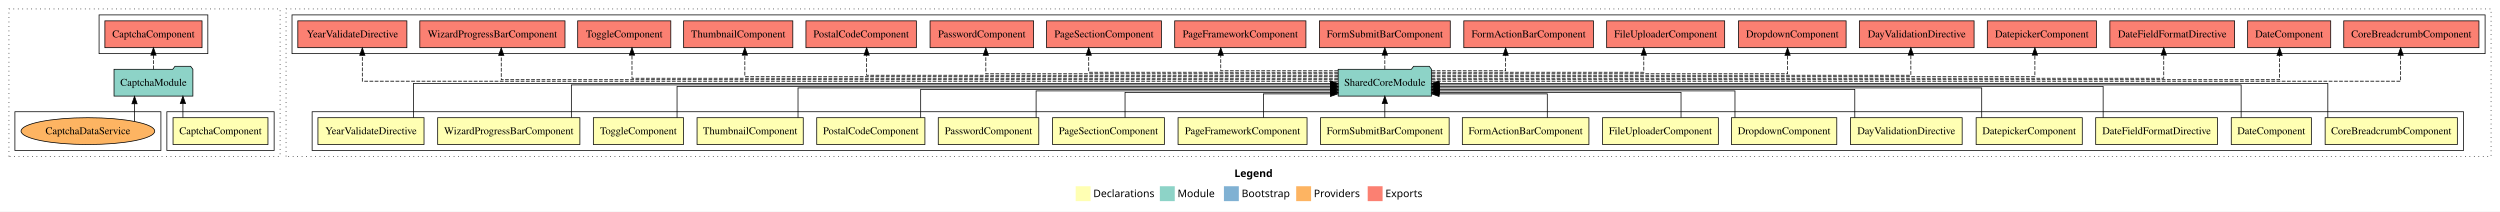
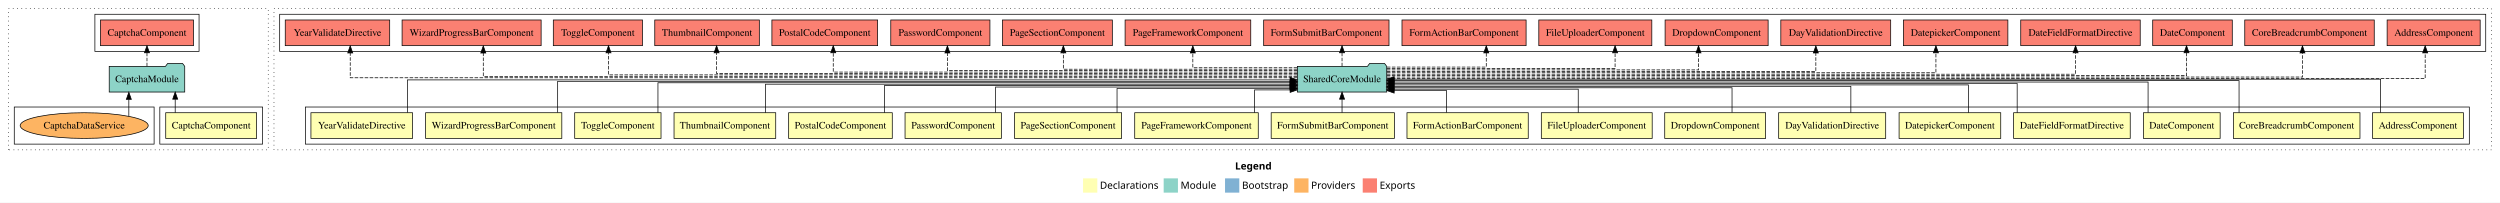
- <svg xmlns="http://www.w3.org/2000/svg" width="3356pt" height="284pt" viewBox="0.00 0.00 3356.00 284.00">
+ <svg xmlns="http://www.w3.org/2000/svg" width="3504pt" height="284pt" viewBox="0.00 0.00 3504.00 284.00">
  <g id="graph0" class="graph" transform="scale(1 1) rotate(0) translate(4 280)">
-     <polygon fill="#ffffff" stroke="transparent" points="-4,4 -4,-280 3352,-280 3352,4 -4,4" />
-     <text text-anchor="start" x="1653.009" y="-42.4" font-family="sans-serif" font-weight="bold" font-size="14.00" fill="#000000">Legend</text>
-     <polygon fill="#ffffb3" stroke="transparent" points="1440,-10 1440,-30 1460,-30 1460,-10 1440,-10" />
-     <text text-anchor="start" x="1463.629" y="-15.4" font-family="sans-serif" font-size="14.00" fill="#000000">  Declarations</text>
-     <polygon fill="#8dd3c7" stroke="transparent" points="1553,-10 1553,-30 1573,-30 1573,-10 1553,-10" />
-     <text text-anchor="start" x="1576.725" y="-15.4" font-family="sans-serif" font-size="14.00" fill="#000000">  Module</text>
-     <polygon fill="#80b1d3" stroke="transparent" points="1639,-10 1639,-30 1659,-30 1659,-10 1639,-10" />
-     <text text-anchor="start" x="1662.781" y="-15.4" font-family="sans-serif" font-size="14.00" fill="#000000">  Bootstrap</text>
-     <polygon fill="#fdb462" stroke="transparent" points="1736,-10 1736,-30 1756,-30 1756,-10 1736,-10" />
-     <text text-anchor="start" x="1759.673" y="-15.4" font-family="sans-serif" font-size="14.00" fill="#000000">  Providers</text>
-     <polygon fill="#fb8072" stroke="transparent" points="1832,-10 1832,-30 1852,-30 1852,-10 1832,-10" />
-     <text text-anchor="start" x="1855.726" y="-15.4" font-family="sans-serif" font-size="14.00" fill="#000000">  Exports</text>
+     <polygon fill="#ffffff" stroke="transparent" points="-4,4 -4,-280 3500,-280 3500,4 -4,4" />
+     <text text-anchor="start" x="1727.009" y="-42.4" font-family="sans-serif" font-weight="bold" font-size="14.00" fill="#000000">Legend</text>
+     <polygon fill="#ffffb3" stroke="transparent" points="1514,-10 1514,-30 1534,-30 1534,-10 1514,-10" />
+     <text text-anchor="start" x="1537.629" y="-15.4" font-family="sans-serif" font-size="14.00" fill="#000000">  Declarations</text>
+     <polygon fill="#8dd3c7" stroke="transparent" points="1627,-10 1627,-30 1647,-30 1647,-10 1627,-10" />
+     <text text-anchor="start" x="1650.725" y="-15.4" font-family="sans-serif" font-size="14.00" fill="#000000">  Module</text>
+     <polygon fill="#80b1d3" stroke="transparent" points="1713,-10 1713,-30 1733,-30 1733,-10 1713,-10" />
+     <text text-anchor="start" x="1736.781" y="-15.4" font-family="sans-serif" font-size="14.00" fill="#000000">  Bootstrap</text>
+     <polygon fill="#fdb462" stroke="transparent" points="1810,-10 1810,-30 1830,-30 1830,-10 1810,-10" />
+     <text text-anchor="start" x="1833.673" y="-15.4" font-family="sans-serif" font-size="14.00" fill="#000000">  Providers</text>
+     <polygon fill="#fb8072" stroke="transparent" points="1906,-10 1906,-30 1926,-30 1926,-10 1906,-10" />
+     <text text-anchor="start" x="1929.726" y="-15.4" font-family="sans-serif" font-size="14.00" fill="#000000">  Exports</text>
    <g id="clust1" class="cluster">
      <polygon fill="none" stroke="#000000" stroke-dasharray="1,5" points="8,-70 8,-268 372,-268 372,-70 8,-70" />
    </g>
    <g id="clust2" class="cluster">
      <polygon fill="none" stroke="#000000" points="220,-78 220,-130 364,-130 364,-78 220,-78" />
    </g>
    <g id="clust5" class="cluster">
      <polygon fill="none" stroke="#000000" points="129,-208 129,-260 275,-260 275,-208 129,-208" />
    </g>
    <g id="clust7" class="cluster">
      <polygon fill="none" stroke="#000000" points="16,-78 16,-130 212,-130 212,-78 16,-78" />
    </g>
    <g id="clust8" class="cluster">
-       <polygon fill="none" stroke="#000000" stroke-dasharray="1,5" points="380,-70 380,-268 3340,-268 3340,-70 380,-70" />
+       <polygon fill="none" stroke="#000000" stroke-dasharray="1,5" points="380,-70 380,-268 3488,-268 3488,-70 380,-70" />
    </g>
    <g id="clust9" class="cluster">
-       <polygon fill="none" stroke="#000000" points="415,-78 415,-130 3303,-130 3303,-78 415,-78" />
-     </g>
-     <g id="clust28" class="cluster">
-       <polygon fill="none" stroke="#000000" points="388,-208 388,-260 3332,-260 3332,-208 388,-208" />
+       <polygon fill="none" stroke="#000000" points="424,-78 424,-130 3457,-130 3457,-78 424,-78" />
+     </g>
+     <g id="clust29" class="cluster">
+       <polygon fill="none" stroke="#000000" points="388,-208 388,-260 3480,-260 3480,-208 388,-208" />
    </g>
    <g id="node1" class="node">
      <polygon fill="#ffffb3" stroke="#000000" points="355.704,-122 228.296,-122 228.296,-86 355.704,-86 355.704,-122" />
      <text text-anchor="middle" x="292" y="-99.8" font-family="Times,serif" font-size="14.00" fill="#000000">CaptchaComponent</text>
    </g>
    <g id="node2" class="node">
      <polygon fill="#8dd3c7" stroke="#000000" points="254.922,-187 251.922,-191 230.922,-191 227.922,-187 149.078,-187 149.078,-151 254.922,-151 254.922,-187" />
      <text text-anchor="middle" x="202" y="-164.8" font-family="Times,serif" font-size="14.00" fill="#000000">CaptchaModule</text>
    </g>
    <g id="edge1" class="edge">
      <path fill="none" stroke="#000000" d="M241.554,-122.106C241.554,-122.106 241.554,-140.991 241.554,-140.991" />
      <polygon fill="#000000" stroke="#000000" points="238.054,-140.991 241.554,-150.991 245.054,-140.991 238.054,-140.991" />
    </g>
    <g id="node3" class="node">
      <polygon fill="#fb8072" stroke="#000000" points="267.204,-252 136.796,-252 136.796,-216 267.204,-216 267.204,-252" />
      <text text-anchor="middle" x="202" y="-229.8" font-family="Times,serif" font-size="14.00" fill="#000000">CaptchaComponent </text>
    </g>
    <g id="edge2" class="edge">
      <path fill="none" stroke="#000000" stroke-dasharray="5,2" d="M202,-187.106C202,-187.106 202,-205.991 202,-205.991" />
      <polygon fill="#000000" stroke="#000000" points="198.5,-205.991 202,-215.991 205.5,-205.991 198.5,-205.991" />
    </g>
    <g id="node4" class="node">
      <ellipse fill="#fdb462" stroke="#000000" cx="114" cy="-104" rx="89.723" ry="18" />
      <text text-anchor="middle" x="114" y="-99.8" font-family="Times,serif" font-size="14.00" fill="#000000">CaptchaDataService</text>
    </g>
    <g id="edge3" class="edge">
      <path fill="none" stroke="#000000" d="M176.576,-117.154C176.576,-117.154 176.576,-140.694 176.576,-140.694" />
      <polygon fill="#000000" stroke="#000000" points="173.076,-140.694 176.576,-150.694 180.076,-140.694 173.076,-140.694" />
    </g>
    <g id="node5" class="node">
-       <polygon fill="#ffffb3" stroke="#000000" points="3294.737,-122 3117.263,-122 3117.263,-86 3294.737,-86 3294.737,-122" />
-       <text text-anchor="middle" x="3206" y="-99.8" font-family="Times,serif" font-size="14.00" fill="#000000">CoreBreadcrumbComponent</text>
+       <polygon fill="#ffffb3" stroke="#000000" points="3448.704,-122 3321.296,-122 3321.296,-86 3448.704,-86 3448.704,-122" />
+       <text text-anchor="middle" x="3385" y="-99.8" font-family="Times,serif" font-size="14.00" fill="#000000">AddressComponent</text>
+     </g>
+     <g id="node23" class="node">
+       <polygon fill="#8dd3c7" stroke="#000000" points="1939.634,-187 1936.634,-191 1915.634,-191 1912.634,-187 1814.366,-187 1814.366,-151 1939.634,-151 1939.634,-187" />
+       <text text-anchor="middle" x="1877" y="-164.8" font-family="Times,serif" font-size="14.00" fill="#000000">SharedCoreModule</text>
+     </g>
+     <g id="edge4" class="edge">
+       <path fill="none" stroke="#000000" d="M3332.633,-122.106C3332.633,-141.339 3332.633,-169 3332.633,-169 3332.633,-169 1950.014,-169 1950.014,-169" />
+       <polygon fill="#000000" stroke="#000000" points="1950.014,-165.5 1940.014,-169 1950.014,-172.5 1950.014,-165.5" />
+     </g>
+     <g id="node6" class="node">
+       <polygon fill="#ffffb3" stroke="#000000" points="3303.737,-122 3126.263,-122 3126.263,-86 3303.737,-86 3303.737,-122" />
+       <text text-anchor="middle" x="3215" y="-99.8" font-family="Times,serif" font-size="14.00" fill="#000000">CoreBreadcrumbComponent</text>
+     </g>
+     <g id="edge5" class="edge">
+       <path fill="none" stroke="#000000" d="M3134.257,-122.222C3134.257,-140.828 3134.257,-167 3134.257,-167 3134.257,-167 1949.778,-167 1949.778,-167" />
+       <polygon fill="#000000" stroke="#000000" points="1949.778,-163.5 1939.778,-167 1949.778,-170.5 1949.778,-163.5" />
+     </g>
+     <g id="node7" class="node">
+       <polygon fill="#ffffb3" stroke="#000000" points="3107.759,-122 3000.241,-122 3000.241,-86 3107.759,-86 3107.759,-122" />
+       <text text-anchor="middle" x="3054" y="-99.8" font-family="Times,serif" font-size="14.00" fill="#000000">DateComponent</text>
+     </g>
+     <g id="edge6" class="edge">
+       <path fill="none" stroke="#000000" d="M3006.746,-122.302C3006.746,-140.27 3006.746,-165 3006.746,-165 3006.746,-165 1949.755,-165 1949.755,-165" />
+       <polygon fill="#000000" stroke="#000000" points="1949.755,-161.5 1939.755,-165 1949.754,-168.5 1949.755,-161.5" />
+     </g>
+     <g id="node8" class="node">
+       <polygon fill="#ffffb3" stroke="#000000" points="2981.727,-122 2818.273,-122 2818.273,-86 2981.727,-86 2981.727,-122" />
+       <text text-anchor="middle" x="2900" y="-99.8" font-family="Times,serif" font-size="14.00" fill="#000000">DateFieldFormatDirective</text>
+     </g>
+     <g id="edge7" class="edge">
+       <path fill="none" stroke="#000000" d="M2823.262,-122.022C2823.262,-139.373 2823.262,-163 2823.262,-163 2823.262,-163 1949.82,-163 1949.82,-163" />
+       <polygon fill="#000000" stroke="#000000" points="1949.82,-159.5 1939.82,-163 1949.82,-166.5 1949.82,-159.5" />
+     </g>
+     <g id="node9" class="node">
+       <polygon fill="#ffffb3" stroke="#000000" points="2800.239,-122 2657.761,-122 2657.761,-86 2800.239,-86 2800.239,-122" />
+       <text text-anchor="middle" x="2729" y="-99.8" font-family="Times,serif" font-size="14.00" fill="#000000">DatepickerComponent</text>
+     </g>
+     <g id="edge8" class="edge">
+       <path fill="none" stroke="#000000" d="M2754.873,-122.035C2754.873,-138.734 2754.873,-161 2754.873,-161 2754.873,-161 1949.782,-161 1949.782,-161" />
+       <polygon fill="#000000" stroke="#000000" points="1949.782,-157.5 1939.782,-161 1949.782,-164.5 1949.782,-157.5" />
+     </g>
+     <g id="node10" class="node">
+       <polygon fill="#ffffb3" stroke="#000000" points="2639.003,-122 2488.997,-122 2488.997,-86 2639.003,-86 2639.003,-122" />
+       <text text-anchor="middle" x="2564" y="-99.8" font-family="Times,serif" font-size="14.00" fill="#000000">DayValidationDirective</text>
+     </g>
+     <g id="edge9" class="edge">
+       <path fill="none" stroke="#000000" d="M2590.167,-122.009C2590.167,-138.049 2590.167,-159 2590.167,-159 2590.167,-159 1949.664,-159 1949.664,-159" />
+       <polygon fill="#000000" stroke="#000000" points="1949.664,-155.5 1939.664,-159 1949.664,-162.5 1949.664,-155.5" />
+     </g>
+     <g id="node11" class="node">
+       <polygon fill="#ffffb3" stroke="#000000" points="2470.706,-122 2329.294,-122 2329.294,-86 2470.706,-86 2470.706,-122" />
+       <text text-anchor="middle" x="2400" y="-99.8" font-family="Times,serif" font-size="14.00" fill="#000000">DropdownComponent</text>
+     </g>
+     <g id="edge10" class="edge">
+       <path fill="none" stroke="#000000" d="M2423.618,-122.24C2423.618,-137.571 2423.618,-157 2423.618,-157 2423.618,-157 1949.704,-157 1949.704,-157" />
+       <polygon fill="#000000" stroke="#000000" points="1949.704,-153.5 1939.704,-157 1949.704,-160.5 1949.704,-153.5" />
+     </g>
+     <g id="node12" class="node">
+       <polygon fill="#ffffb3" stroke="#000000" points="2311.698,-122 2156.302,-122 2156.302,-86 2311.698,-86 2311.698,-122" />
+       <text text-anchor="middle" x="2234" y="-99.8" font-family="Times,serif" font-size="14.00" fill="#000000">FileUploaderComponent</text>
+     </g>
+     <g id="edge11" class="edge">
+       <path fill="none" stroke="#000000" d="M2208.05,-122.124C2208.05,-136.783 2208.05,-155 2208.05,-155 2208.05,-155 1949.657,-155 1949.657,-155" />
+       <polygon fill="#000000" stroke="#000000" points="1949.657,-151.5 1939.657,-155 1949.657,-158.5 1949.657,-151.5" />
+     </g>
+     <g id="node13" class="node">
+       <polygon fill="#ffffb3" stroke="#000000" points="2137.98,-122 1968.02,-122 1968.02,-86 2137.98,-86 2137.98,-122" />
+       <text text-anchor="middle" x="2053" y="-99.8" font-family="Times,serif" font-size="14.00" fill="#000000">FormActionBarComponent</text>
+     </g>
+     <g id="edge12" class="edge">
+       <path fill="none" stroke="#000000" d="M2023.587,-122.246C2023.587,-136.177 2023.587,-153 2023.587,-153 2023.587,-153 1950.017,-153 1950.017,-153" />
+       <polygon fill="#000000" stroke="#000000" points="1950.017,-149.5 1940.017,-153 1950.017,-156.5 1950.017,-149.5" />
+     </g>
+     <g id="node14" class="node">
+       <polygon fill="#ffffb3" stroke="#000000" points="1950.333,-122 1777.667,-122 1777.667,-86 1950.333,-86 1950.333,-122" />
+       <text text-anchor="middle" x="1864" y="-99.8" font-family="Times,serif" font-size="14.00" fill="#000000">FormSubmitBarComponent</text>
+     </g>
+     <g id="edge13" class="edge">
+       <path fill="none" stroke="#000000" d="M1877,-122.106C1877,-122.106 1877,-140.991 1877,-140.991" />
+       <polygon fill="#000000" stroke="#000000" points="1873.5,-140.991 1877,-150.991 1880.5,-140.991 1873.5,-140.991" />
+     </g>
+     <g id="node15" class="node">
+       <polygon fill="#ffffb3" stroke="#000000" points="1759.574,-122 1586.426,-122 1586.426,-86 1759.574,-86 1759.574,-122" />
+       <text text-anchor="middle" x="1673" y="-99.8" font-family="Times,serif" font-size="14.00" fill="#000000">PageFrameworkComponent</text>
+     </g>
+     <g id="edge14" class="edge">
+       <path fill="none" stroke="#000000" d="M1754.412,-122.051C1754.412,-136.373 1754.412,-154 1754.412,-154 1754.412,-154 1804.27,-154 1804.27,-154" />
+       <polygon fill="#000000" stroke="#000000" points="1804.27,-157.5 1814.27,-154 1804.27,-150.5 1804.27,-157.5" />
+     </g>
+     <g id="node16" class="node">
+       <polygon fill="#ffffb3" stroke="#000000" points="1568.038,-122 1417.962,-122 1417.962,-86 1568.038,-86 1568.038,-122" />
+       <text text-anchor="middle" x="1493" y="-99.8" font-family="Times,serif" font-size="14.00" fill="#000000">PageSectionComponent</text>
+     </g>
+     <g id="edge15" class="edge">
+       <path fill="none" stroke="#000000" d="M1561.644,-122.187C1561.644,-137.182 1561.644,-156 1561.644,-156 1561.644,-156 1804.319,-156 1804.319,-156" />
+       <polygon fill="#000000" stroke="#000000" points="1804.319,-159.5 1814.319,-156 1804.319,-152.5 1804.319,-159.5" />
+     </g>
+     <g id="node17" class="node">
+       <polygon fill="#ffffb3" stroke="#000000" points="1399.486,-122 1264.514,-122 1264.514,-86 1399.486,-86 1399.486,-122" />
+       <text text-anchor="middle" x="1332" y="-99.8" font-family="Times,serif" font-size="14.00" fill="#000000">PasswordComponent</text>
+     </g>
+     <g id="edge16" class="edge">
+       <path fill="none" stroke="#000000" d="M1391.368,-122.282C1391.368,-137.948 1391.368,-158 1391.368,-158 1391.368,-158 1804.01,-158 1804.01,-158" />
+       <polygon fill="#000000" stroke="#000000" points="1804.01,-161.5 1814.01,-158 1804.01,-154.5 1804.01,-161.5" />
+     </g>
+     <g id="node18" class="node">
+       <polygon fill="#ffffb3" stroke="#000000" points="1246.607,-122 1101.393,-122 1101.393,-86 1246.607,-86 1246.607,-122" />
+       <text text-anchor="middle" x="1174" y="-99.8" font-family="Times,serif" font-size="14.00" fill="#000000">PostalCodeComponent</text>
+     </g>
+     <g id="edge17" class="edge">
+       <path fill="none" stroke="#000000" d="M1235.53,-122.027C1235.53,-138.398 1235.53,-160 1235.53,-160 1235.53,-160 1804.325,-160 1804.325,-160" />
+       <polygon fill="#000000" stroke="#000000" points="1804.325,-163.5 1814.325,-160 1804.325,-156.5 1804.325,-163.5" />
+     </g>
+     <g id="node19" class="node">
+       <polygon fill="#ffffb3" stroke="#000000" points="1083.272,-122 940.728,-122 940.728,-86 1083.272,-86 1083.272,-122" />
+       <text text-anchor="middle" x="1012" y="-99.8" font-family="Times,serif" font-size="14.00" fill="#000000">ThumbnailComponent</text>
+     </g>
+     <g id="edge18" class="edge">
+       <path fill="none" stroke="#000000" d="M1068.916,-122.034C1068.916,-139.06 1068.916,-162 1068.916,-162 1068.916,-162 1804.263,-162 1804.263,-162" />
+       <polygon fill="#000000" stroke="#000000" points="1804.264,-165.5 1814.263,-162 1804.263,-158.5 1804.264,-165.5" />
+     </g>
+     <g id="node20" class="node">
+       <polygon fill="#ffffb3" stroke="#000000" points="922.49,-122 801.51,-122 801.51,-86 922.49,-86 922.49,-122" />
+       <text text-anchor="middle" x="862" y="-99.8" font-family="Times,serif" font-size="14.00" fill="#000000">ToggleComponent</text>
+     </g>
+     <g id="edge19" class="edge">
+       <path fill="none" stroke="#000000" d="M918.18,-122.002C918.18,-139.675 918.18,-164 918.18,-164 918.18,-164 1804.089,-164 1804.089,-164" />
+       <polygon fill="#000000" stroke="#000000" points="1804.089,-167.5 1814.089,-164 1804.089,-160.5 1804.089,-167.5" />
+     </g>
+     <g id="node21" class="node">
+       <polygon fill="#ffffb3" stroke="#000000" points="783.447,-122 592.553,-122 592.553,-86 783.447,-86 783.447,-122" />
+       <text text-anchor="middle" x="688" y="-99.8" font-family="Times,serif" font-size="14.00" fill="#000000">WizardProgressBarComponent</text>
+     </g>
+     <g id="edge20" class="edge">
+       <path fill="none" stroke="#000000" d="M777.614,-122.267C777.614,-140.555 777.614,-166 777.614,-166 777.614,-166 1804.343,-166 1804.343,-166" />
+       <polygon fill="#000000" stroke="#000000" points="1804.343,-169.5 1814.343,-166 1804.343,-162.5 1804.343,-169.5" />
    </g>
    <g id="node22" class="node">
-       <polygon fill="#8dd3c7" stroke="#000000" points="1917.634,-187 1914.634,-191 1893.634,-191 1890.634,-187 1792.366,-187 1792.366,-151 1917.634,-151 1917.634,-187" />
-       <text text-anchor="middle" x="1855" y="-164.8" font-family="Times,serif" font-size="14.00" fill="#000000">SharedCoreModule</text>
-     </g>
-     <g id="edge4" class="edge">
-       <path fill="none" stroke="#000000" d="M3120.881,-122.169C3120.881,-141.09 3120.881,-168 3120.881,-168 3120.881,-168 1927.775,-168 1927.775,-168" />
-       <polygon fill="#000000" stroke="#000000" points="1927.775,-164.5 1917.775,-168 1927.775,-171.5 1927.775,-164.5" />
-     </g>
-     <g id="node6" class="node">
-       <polygon fill="#ffffb3" stroke="#000000" points="3098.759,-122 2991.241,-122 2991.241,-86 3098.759,-86 3098.759,-122" />
-       <text text-anchor="middle" x="3045" y="-99.8" font-family="Times,serif" font-size="14.00" fill="#000000">DateComponent</text>
-     </g>
-     <g id="edge5" class="edge">
-       <path fill="none" stroke="#000000" d="M3004.492,-122.267C3004.492,-140.555 3004.492,-166 3004.492,-166 3004.492,-166 1928.028,-166 1928.028,-166" />
-       <polygon fill="#000000" stroke="#000000" points="1928.028,-162.5 1918.028,-166 1928.028,-169.5 1928.028,-162.5" />
-     </g>
-     <g id="node7" class="node">
-       <polygon fill="#ffffb3" stroke="#000000" points="2972.727,-122 2809.273,-122 2809.273,-86 2972.727,-86 2972.727,-122" />
-       <text text-anchor="middle" x="2891" y="-99.8" font-family="Times,serif" font-size="14.00" fill="#000000">DateFieldFormatDirective</text>
-     </g>
-     <g id="edge6" class="edge">
-       <path fill="none" stroke="#000000" d="M2819.253,-122.002C2819.253,-139.675 2819.253,-164 2819.253,-164 2819.253,-164 1927.895,-164 1927.895,-164" />
-       <polygon fill="#000000" stroke="#000000" points="1927.895,-160.5 1917.895,-164 1927.895,-167.5 1927.895,-160.5" />
-     </g>
-     <g id="node8" class="node">
-       <polygon fill="#ffffb3" stroke="#000000" points="2791.239,-122 2648.761,-122 2648.761,-86 2791.239,-86 2791.239,-122" />
-       <text text-anchor="middle" x="2720" y="-99.8" font-family="Times,serif" font-size="14.00" fill="#000000">DatepickerComponent</text>
-     </g>
-     <g id="edge7" class="edge">
-       <path fill="none" stroke="#000000" d="M2656.255,-122.034C2656.255,-139.06 2656.255,-162 2656.255,-162 2656.255,-162 1927.873,-162 1927.873,-162" />
-       <polygon fill="#000000" stroke="#000000" points="1927.873,-158.5 1917.873,-162 1927.873,-165.5 1927.873,-158.5" />
-     </g>
-     <g id="node9" class="node">
-       <polygon fill="#ffffb3" stroke="#000000" points="2630.003,-122 2479.997,-122 2479.997,-86 2630.003,-86 2630.003,-122" />
-       <text text-anchor="middle" x="2555" y="-99.8" font-family="Times,serif" font-size="14.00" fill="#000000">DayValidationDirective</text>
-     </g>
-     <g id="edge8" class="edge">
-       <path fill="none" stroke="#000000" d="M2485.874,-122.027C2485.874,-138.398 2485.874,-160 2485.874,-160 2485.874,-160 1927.797,-160 1927.797,-160" />
-       <polygon fill="#000000" stroke="#000000" points="1927.797,-156.5 1917.797,-160 1927.797,-163.5 1927.797,-156.5" />
-     </g>
-     <g id="node10" class="node">
-       <polygon fill="#ffffb3" stroke="#000000" points="2461.706,-122 2320.294,-122 2320.294,-86 2461.706,-86 2461.706,-122" />
-       <text text-anchor="middle" x="2391" y="-99.8" font-family="Times,serif" font-size="14.00" fill="#000000">DropdownComponent</text>
-     </g>
-     <g id="edge9" class="edge">
-       <path fill="none" stroke="#000000" d="M2325.022,-122.282C2325.022,-137.948 2325.022,-158 2325.022,-158 2325.022,-158 1927.901,-158 1927.901,-158" />
-       <polygon fill="#000000" stroke="#000000" points="1927.902,-154.5 1917.901,-158 1927.901,-161.5 1927.902,-154.5" />
-     </g>
-     <g id="node11" class="node">
-       <polygon fill="#ffffb3" stroke="#000000" points="2302.698,-122 2147.302,-122 2147.302,-86 2302.698,-86 2302.698,-122" />
-       <text text-anchor="middle" x="2225" y="-99.8" font-family="Times,serif" font-size="14.00" fill="#000000">FileUploaderComponent</text>
-     </g>
-     <g id="edge10" class="edge">
-       <path fill="none" stroke="#000000" d="M2252.616,-122.187C2252.616,-137.182 2252.616,-156 2252.616,-156 2252.616,-156 1928.004,-156 1928.004,-156" />
-       <polygon fill="#000000" stroke="#000000" points="1928.004,-152.5 1918.004,-156 1928.003,-159.5 1928.004,-152.5" />
-     </g>
-     <g id="node12" class="node">
-       <polygon fill="#ffffb3" stroke="#000000" points="2128.98,-122 1959.02,-122 1959.02,-86 2128.98,-86 2128.98,-122" />
-       <text text-anchor="middle" x="2044" y="-99.8" font-family="Times,serif" font-size="14.00" fill="#000000">FormActionBarComponent</text>
-     </g>
-     <g id="edge11" class="edge">
-       <path fill="none" stroke="#000000" d="M2073.08,-122.051C2073.08,-136.373 2073.08,-154 2073.08,-154 2073.08,-154 1927.785,-154 1927.785,-154" />
-       <polygon fill="#000000" stroke="#000000" points="1927.785,-150.5 1917.785,-154 1927.785,-157.5 1927.785,-150.5" />
-     </g>
-     <g id="node13" class="node">
-       <polygon fill="#ffffb3" stroke="#000000" points="1941.333,-122 1768.667,-122 1768.667,-86 1941.333,-86 1941.333,-122" />
-       <text text-anchor="middle" x="1855" y="-99.8" font-family="Times,serif" font-size="14.00" fill="#000000">FormSubmitBarComponent</text>
-     </g>
-     <g id="edge12" class="edge">
-       <path fill="none" stroke="#000000" d="M1855,-122.106C1855,-122.106 1855,-140.991 1855,-140.991" />
-       <polygon fill="#000000" stroke="#000000" points="1851.5,-140.991 1855,-150.991 1858.5,-140.991 1851.5,-140.991" />
-     </g>
-     <g id="node14" class="node">
-       <polygon fill="#ffffb3" stroke="#000000" points="1750.574,-122 1577.426,-122 1577.426,-86 1750.574,-86 1750.574,-122" />
-       <text text-anchor="middle" x="1664" y="-99.8" font-family="Times,serif" font-size="14.00" fill="#000000">PageFrameworkComponent</text>
-     </g>
-     <g id="edge13" class="edge">
-       <path fill="none" stroke="#000000" d="M1692.012,-122.051C1692.012,-136.373 1692.012,-154 1692.012,-154 1692.012,-154 1781.985,-154 1781.985,-154" />
-       <polygon fill="#000000" stroke="#000000" points="1781.985,-157.5 1791.985,-154 1781.985,-150.5 1781.985,-157.5" />
-     </g>
-     <g id="node15" class="node">
-       <polygon fill="#ffffb3" stroke="#000000" points="1559.038,-122 1408.962,-122 1408.962,-86 1559.038,-86 1559.038,-122" />
-       <text text-anchor="middle" x="1484" y="-99.8" font-family="Times,serif" font-size="14.00" fill="#000000">PageSectionComponent</text>
-     </g>
-     <g id="edge14" class="edge">
-       <path fill="none" stroke="#000000" d="M1506.256,-122.187C1506.256,-137.182 1506.256,-156 1506.256,-156 1506.256,-156 1782.249,-156 1782.249,-156" />
-       <polygon fill="#000000" stroke="#000000" points="1782.249,-159.5 1792.249,-156 1782.249,-152.5 1782.249,-159.5" />
-     </g>
-     <g id="node16" class="node">
-       <polygon fill="#ffffb3" stroke="#000000" points="1390.486,-122 1255.514,-122 1255.514,-86 1390.486,-86 1390.486,-122" />
-       <text text-anchor="middle" x="1323" y="-99.8" font-family="Times,serif" font-size="14.00" fill="#000000">PasswordComponent</text>
-     </g>
-     <g id="edge15" class="edge">
-       <path fill="none" stroke="#000000" d="M1386.868,-122.282C1386.868,-137.948 1386.868,-158 1386.868,-158 1386.868,-158 1782.351,-158 1782.351,-158" />
-       <polygon fill="#000000" stroke="#000000" points="1782.351,-161.5 1792.351,-158 1782.351,-154.5 1782.351,-161.5" />
-     </g>
-     <g id="node17" class="node">
-       <polygon fill="#ffffb3" stroke="#000000" points="1237.607,-122 1092.393,-122 1092.393,-86 1237.607,-86 1237.607,-122" />
-       <text text-anchor="middle" x="1165" y="-99.8" font-family="Times,serif" font-size="14.00" fill="#000000">PostalCodeComponent</text>
-     </g>
-     <g id="edge16" class="edge">
-       <path fill="none" stroke="#000000" d="M1231.928,-122.027C1231.928,-138.398 1231.928,-160 1231.928,-160 1231.928,-160 1782.117,-160 1782.117,-160" />
-       <polygon fill="#000000" stroke="#000000" points="1782.117,-163.5 1792.117,-160 1782.116,-156.5 1782.117,-163.5" />
-     </g>
-     <g id="node18" class="node">
-       <polygon fill="#ffffb3" stroke="#000000" points="1074.272,-122 931.728,-122 931.728,-86 1074.272,-86 1074.272,-122" />
-       <text text-anchor="middle" x="1003" y="-99.8" font-family="Times,serif" font-size="14.00" fill="#000000">ThumbnailComponent</text>
-     </g>
-     <g id="edge17" class="edge">
-       <path fill="none" stroke="#000000" d="M1067.261,-122.034C1067.261,-139.06 1067.261,-162 1067.261,-162 1067.261,-162 1782.199,-162 1782.199,-162" />
-       <polygon fill="#000000" stroke="#000000" points="1782.199,-165.5 1792.199,-162 1782.199,-158.5 1782.199,-165.5" />
-     </g>
-     <g id="node19" class="node">
-       <polygon fill="#ffffb3" stroke="#000000" points="913.49,-122 792.51,-122 792.51,-86 913.49,-86 913.49,-122" />
-       <text text-anchor="middle" x="853" y="-99.8" font-family="Times,serif" font-size="14.00" fill="#000000">ToggleComponent</text>
-     </g>
-     <g id="edge18" class="edge">
-       <path fill="none" stroke="#000000" d="M904.87,-122.002C904.87,-139.675 904.87,-164 904.87,-164 904.87,-164 1782.292,-164 1782.292,-164" />
-       <polygon fill="#000000" stroke="#000000" points="1782.292,-167.5 1792.292,-164 1782.292,-160.5 1782.292,-167.5" />
-     </g>
-     <g id="node20" class="node">
-       <polygon fill="#ffffb3" stroke="#000000" points="774.447,-122 583.553,-122 583.553,-86 774.447,-86 774.447,-122" />
-       <text text-anchor="middle" x="679" y="-99.8" font-family="Times,serif" font-size="14.00" fill="#000000">WizardProgressBarComponent</text>
-     </g>
-     <g id="edge19" class="edge">
-       <path fill="none" stroke="#000000" d="M762.989,-122.267C762.989,-140.555 762.989,-166 762.989,-166 762.989,-166 1781.968,-166 1781.968,-166" />
-       <polygon fill="#000000" stroke="#000000" points="1781.968,-169.5 1791.968,-166 1781.968,-162.5 1781.968,-169.5" />
-     </g>
-     <g id="node21" class="node">
-       <polygon fill="#ffffb3" stroke="#000000" points="565.202,-122 422.798,-122 422.798,-86 565.202,-86 565.202,-122" />
-       <text text-anchor="middle" x="494" y="-99.8" font-family="Times,serif" font-size="14.00" fill="#000000">YearValidateDirective</text>
-     </g>
-     <g id="edge20" class="edge">
-       <path fill="none" stroke="#000000" d="M550.939,-122.169C550.939,-141.09 550.939,-168 550.939,-168 550.939,-168 1782.102,-168 1782.102,-168" />
-       <polygon fill="#000000" stroke="#000000" points="1782.102,-171.5 1792.102,-168 1782.102,-164.5 1782.102,-171.5" />
-     </g>
-     <g id="node23" class="node">
+       <polygon fill="#ffffb3" stroke="#000000" points="574.202,-122 431.798,-122 431.798,-86 574.202,-86 574.202,-122" />
+       <text text-anchor="middle" x="503" y="-99.8" font-family="Times,serif" font-size="14.00" fill="#000000">YearValidateDirective</text>
+     </g>
+     <g id="edge21" class="edge">
+       <path fill="none" stroke="#000000" d="M567.064,-122.169C567.064,-141.09 567.064,-168 567.064,-168 567.064,-168 1804.26,-168 1804.26,-168" />
+       <polygon fill="#000000" stroke="#000000" points="1804.26,-171.5 1814.26,-168 1804.26,-164.5 1804.26,-171.5" />
+     </g>
+     <g id="node24" class="node">
+       <polygon fill="#fb8072" stroke="#000000" points="3472.204,-252 3341.796,-252 3341.796,-216 3472.204,-216 3472.204,-252" />
+       <text text-anchor="middle" x="3407" y="-229.8" font-family="Times,serif" font-size="14.00" fill="#000000">AddressComponent </text>
+     </g>
+     <g id="edge22" class="edge">
+       <path fill="none" stroke="#000000" stroke-dasharray="5,2" d="M1939.82,-170C2226.315,-170 3395.125,-170 3395.125,-170 3395.125,-170 3395.125,-205.831 3395.125,-205.831" />
+       <polygon fill="#000000" stroke="#000000" points="3391.625,-205.831 3395.125,-215.831 3398.625,-205.831 3391.625,-205.831" />
+     </g>
+     <g id="node25" class="node">
      <polygon fill="#fb8072" stroke="#000000" points="3323.737,-252 3142.263,-252 3142.263,-216 3323.737,-216 3323.737,-252" />
      <text text-anchor="middle" x="3233" y="-229.8" font-family="Times,serif" font-size="14.00" fill="#000000">CoreBreadcrumbComponent </text>
    </g>
-     <g id="edge21" class="edge">
-       <path fill="none" stroke="#000000" stroke-dasharray="5,2" d="M1918.036,-171C2186.219,-171 3218.625,-171 3218.625,-171 3218.625,-171 3218.625,-205.778 3218.625,-205.778" />
-       <polygon fill="#000000" stroke="#000000" points="3215.125,-205.778 3218.625,-215.778 3222.125,-205.778 3215.125,-205.778" />
-     </g>
-     <g id="node24" class="node">
+     <g id="edge23" class="edge">
+       <path fill="none" stroke="#000000" stroke-dasharray="5,2" d="M1939.673,-172C2205.112,-172 3223.125,-172 3223.125,-172 3223.125,-172 3223.125,-205.733 3223.125,-205.733" />
+       <polygon fill="#000000" stroke="#000000" points="3219.625,-205.733 3223.125,-215.733 3226.625,-205.733 3219.625,-205.733" />
+     </g>
+     <g id="node26" class="node">
      <polygon fill="#fb8072" stroke="#000000" points="3124.759,-252 3013.241,-252 3013.241,-216 3124.759,-216 3124.759,-252" />
      <text text-anchor="middle" x="3069" y="-229.8" font-family="Times,serif" font-size="14.00" fill="#000000">DateComponent </text>
    </g>
-     <g id="edge22" class="edge">
-       <path fill="none" stroke="#000000" stroke-dasharray="5,2" d="M1917.887,-173C2165.027,-173 3056.125,-173 3056.125,-173 3056.125,-173 3056.125,-205.698 3056.125,-205.698" />
-       <polygon fill="#000000" stroke="#000000" points="3052.625,-205.698 3056.125,-215.698 3059.625,-205.698 3052.625,-205.698" />
-     </g>
-     <g id="node25" class="node">
+     <g id="edge24" class="edge">
+       <path fill="none" stroke="#000000" stroke-dasharray="5,2" d="M1939.801,-174C2184.5,-174 3060.625,-174 3060.625,-174 3060.625,-174 3060.625,-205.998 3060.625,-205.998" />
+       <polygon fill="#000000" stroke="#000000" points="3057.125,-205.998 3060.625,-215.998 3064.125,-205.998 3057.125,-205.998" />
+     </g>
+     <g id="node27" class="node">
      <polygon fill="#fb8072" stroke="#000000" points="2995.727,-252 2828.273,-252 2828.273,-216 2995.727,-216 2995.727,-252" />
      <text text-anchor="middle" x="2912" y="-229.8" font-family="Times,serif" font-size="14.00" fill="#000000">DateFieldFormatDirective </text>
    </g>
-     <g id="edge23" class="edge">
-       <path fill="none" stroke="#000000" stroke-dasharray="5,2" d="M1917.665,-175C2143.25,-175 2900.625,-175 2900.625,-175 2900.625,-175 2900.625,-205.977 2900.625,-205.977" />
-       <polygon fill="#000000" stroke="#000000" points="2897.125,-205.977 2900.625,-215.977 2904.125,-205.977 2897.125,-205.977" />
-     </g>
-     <g id="node26" class="node">
+     <g id="edge25" class="edge">
+       <path fill="none" stroke="#000000" stroke-dasharray="5,2" d="M1939.766,-176C2162.987,-176 2905.125,-176 2905.125,-176 2905.125,-176 2905.125,-205.966 2905.125,-205.966" />
+       <polygon fill="#000000" stroke="#000000" points="2901.625,-205.966 2905.125,-215.966 2908.625,-205.966 2901.625,-205.966" />
+     </g>
+     <g id="node28" class="node">
      <polygon fill="#fb8072" stroke="#000000" points="2810.239,-252 2663.761,-252 2663.761,-216 2810.239,-216 2810.239,-252" />
      <text text-anchor="middle" x="2737" y="-229.8" font-family="Times,serif" font-size="14.00" fill="#000000">DatepickerComponent </text>
    </g>
-     <g id="edge24" class="edge">
-       <path fill="none" stroke="#000000" stroke-dasharray="5,2" d="M1917.757,-177C2117.842,-177 2727.625,-177 2727.625,-177 2727.625,-177 2727.625,-205.965 2727.625,-205.965" />
-       <polygon fill="#000000" stroke="#000000" points="2724.125,-205.965 2727.625,-215.965 2731.125,-205.965 2724.125,-205.965" />
-     </g>
-     <g id="node27" class="node">
+     <g id="edge26" class="edge">
+       <path fill="none" stroke="#000000" stroke-dasharray="5,2" d="M1939.905,-178C2133.818,-178 2709.377,-178 2709.377,-178 2709.377,-178 2709.377,-205.973 2709.377,-205.973" />
+       <polygon fill="#000000" stroke="#000000" points="2705.877,-205.973 2709.377,-215.973 2712.877,-205.973 2705.877,-205.973" />
+     </g>
+     <g id="node29" class="node">
      <polygon fill="#fb8072" stroke="#000000" points="2646.002,-252 2491.998,-252 2491.998,-216 2646.002,-216 2646.002,-252" />
      <text text-anchor="middle" x="2569" y="-229.8" font-family="Times,serif" font-size="14.00" fill="#000000">DayValidationDirective </text>
    </g>
-     <g id="edge25" class="edge">
-       <path fill="none" stroke="#000000" stroke-dasharray="5,2" d="M1917.664,-179C2090.479,-179 2561.125,-179 2561.125,-179 2561.125,-179 2561.125,-205.991 2561.125,-205.991" />
-       <polygon fill="#000000" stroke="#000000" points="2557.625,-205.991 2561.125,-215.991 2564.625,-205.991 2557.625,-205.991" />
-     </g>
-     <g id="node28" class="node">
+     <g id="edge27" class="edge">
+       <path fill="none" stroke="#000000" stroke-dasharray="5,2" d="M1939.774,-180C2105.315,-180 2541.083,-180 2541.083,-180 2541.083,-180 2541.083,-205.718 2541.083,-205.718" />
+       <polygon fill="#000000" stroke="#000000" points="2537.583,-205.718 2541.083,-215.718 2544.583,-205.718 2537.583,-205.718" />
+     </g>
+     <g id="node30" class="node">
      <polygon fill="#fb8072" stroke="#000000" points="2474.206,-252 2329.794,-252 2329.794,-216 2474.206,-216 2474.206,-252" />
      <text text-anchor="middle" x="2402" y="-229.8" font-family="Times,serif" font-size="14.00" fill="#000000">DropdownComponent </text>
    </g>
-     <g id="edge26" class="edge">
-       <path fill="none" stroke="#000000" stroke-dasharray="5,2" d="M1917.809,-181C2060.27,-181 2395.625,-181 2395.625,-181 2395.625,-181 2395.625,-205.76 2395.625,-205.76" />
-       <polygon fill="#000000" stroke="#000000" points="2392.125,-205.76 2395.625,-215.76 2399.125,-205.76 2392.125,-205.76" />
-     </g>
-     <g id="node29" class="node">
+     <g id="edge28" class="edge">
+       <path fill="none" stroke="#000000" stroke-dasharray="5,2" d="M1939.773,-182C2073.964,-182 2376.632,-182 2376.632,-182 2376.632,-182 2376.632,-205.813 2376.632,-205.813" />
+       <polygon fill="#000000" stroke="#000000" points="2373.132,-205.813 2376.632,-215.813 2380.132,-205.813 2373.132,-205.813" />
+     </g>
+     <g id="node31" class="node">
      <polygon fill="#fb8072" stroke="#000000" points="2311.198,-252 2152.802,-252 2152.802,-216 2311.198,-216 2311.198,-252" />
      <text text-anchor="middle" x="2232" y="-229.8" font-family="Times,serif" font-size="14.00" fill="#000000">FileUploaderComponent </text>
    </g>
-     <g id="edge27" class="edge">
-       <path fill="none" stroke="#000000" stroke-dasharray="5,2" d="M1917.954,-183C2018.132,-183 2202.634,-183 2202.634,-183 2202.634,-183 2202.634,-205.876 2202.634,-205.876" />
-       <polygon fill="#000000" stroke="#000000" points="2199.134,-205.876 2202.634,-215.876 2206.134,-205.876 2199.134,-205.876" />
-     </g>
-     <g id="node30" class="node">
+     <g id="edge29" class="edge">
+       <path fill="none" stroke="#000000" stroke-dasharray="5,2" d="M1939.766,-184C2048.337,-184 2259.7,-184 2259.7,-184 2259.7,-184 2259.7,-205.949 2259.7,-205.949" />
+       <polygon fill="#000000" stroke="#000000" points="2256.2,-205.949 2259.7,-215.949 2263.2,-205.949 2256.2,-205.949" />
+     </g>
+     <g id="node32" class="node">
      <polygon fill="#fb8072" stroke="#000000" points="2134.981,-252 1961.019,-252 1961.019,-216 2134.981,-216 2134.981,-252" />
      <text text-anchor="middle" x="2048" y="-229.8" font-family="Times,serif" font-size="14.00" fill="#000000">FormActionBarComponent </text>
    </g>
-     <g id="edge28" class="edge">
-       <path fill="none" stroke="#000000" stroke-dasharray="5,2" d="M1917.699,-185C1963.334,-185 2017.17,-185 2017.17,-185 2017.17,-185 2017.17,-205.754 2017.17,-205.754" />
-       <polygon fill="#000000" stroke="#000000" points="2013.67,-205.754 2017.17,-215.754 2020.67,-205.754 2013.67,-205.754" />
-     </g>
-     <g id="node31" class="node">
+     <g id="edge30" class="edge">
+       <path fill="none" stroke="#000000" stroke-dasharray="5,2" d="M1939.858,-186C1999.203,-186 2079.163,-186 2079.163,-186 2079.163,-186 2079.163,-205.853 2079.163,-205.853" />
+       <polygon fill="#000000" stroke="#000000" points="2075.664,-205.853 2079.163,-215.853 2082.664,-205.853 2075.664,-205.853" />
+     </g>
+     <g id="node33" class="node">
      <polygon fill="#fb8072" stroke="#000000" points="1942.832,-252 1767.168,-252 1767.168,-216 1942.832,-216 1942.832,-252" />
      <text text-anchor="middle" x="1855" y="-229.8" font-family="Times,serif" font-size="14.00" fill="#000000">FormSubmitBarComponent </text>
    </g>
-     <g id="edge29" class="edge">
-       <path fill="none" stroke="#000000" stroke-dasharray="5,2" d="M1855,-187.106C1855,-187.106 1855,-205.991 1855,-205.991" />
-       <polygon fill="#000000" stroke="#000000" points="1851.5,-205.991 1855,-215.991 1858.5,-205.991 1851.5,-205.991" />
-     </g>
-     <g id="node32" class="node">
+     <g id="edge31" class="edge">
+       <path fill="none" stroke="#000000" stroke-dasharray="5,2" d="M1877,-187.106C1877,-187.106 1877,-205.991 1877,-205.991" />
+       <polygon fill="#000000" stroke="#000000" points="1873.5,-205.991 1877,-215.991 1880.5,-205.991 1873.5,-205.991" />
+     </g>
+     <g id="node34" class="node">
      <polygon fill="#fb8072" stroke="#000000" points="1749.075,-252 1572.925,-252 1572.925,-216 1749.075,-216 1749.075,-252" />
      <text text-anchor="middle" x="1661" y="-229.8" font-family="Times,serif" font-size="14.00" fill="#000000">PageFrameworkComponent </text>
    </g>
-     <g id="edge30" class="edge">
-       <path fill="none" stroke="#000000" stroke-dasharray="5,2" d="M1792.176,-185C1727.073,-185 1634.738,-185 1634.738,-185 1634.738,-185 1634.738,-205.754 1634.738,-205.754" />
-       <polygon fill="#000000" stroke="#000000" points="1631.238,-205.754 1634.738,-215.754 1638.238,-205.754 1631.238,-205.754" />
-     </g>
-     <g id="node33" class="node">
+     <g id="edge32" class="edge">
+       <path fill="none" stroke="#000000" stroke-dasharray="5,2" d="M1814.256,-185C1752.657,-185 1667.875,-185 1667.875,-185 1667.875,-185 1667.875,-205.754 1667.875,-205.754" />
+       <polygon fill="#000000" stroke="#000000" points="1664.375,-205.754 1667.875,-215.754 1671.375,-205.754 1664.375,-205.754" />
+     </g>
+     <g id="node35" class="node">
      <polygon fill="#fb8072" stroke="#000000" points="1555.037,-252 1400.963,-252 1400.963,-216 1555.037,-216 1555.037,-252" />
      <text text-anchor="middle" x="1478" y="-229.8" font-family="Times,serif" font-size="14.00" fill="#000000">PageSectionComponent </text>
    </g>
-     <g id="edge31" class="edge">
-       <path fill="none" stroke="#000000" stroke-dasharray="5,2" d="M1792.014,-183C1679.928,-183 1457.494,-183 1457.494,-183 1457.494,-183 1457.494,-205.876 1457.494,-205.876" />
-       <polygon fill="#000000" stroke="#000000" points="1453.994,-205.876 1457.494,-215.876 1460.994,-205.876 1453.994,-205.876" />
-     </g>
-     <g id="node34" class="node">
+     <g id="edge33" class="edge">
+       <path fill="none" stroke="#000000" stroke-dasharray="5,2" d="M1814.239,-183C1703.819,-183 1486.375,-183 1486.375,-183 1486.375,-183 1486.375,-205.876 1486.375,-205.876" />
+       <polygon fill="#000000" stroke="#000000" points="1482.875,-205.876 1486.375,-215.876 1489.875,-205.876 1482.875,-205.876" />
+     </g>
+     <g id="node36" class="node">
      <polygon fill="#fb8072" stroke="#000000" points="1383.487,-252 1244.513,-252 1244.513,-216 1383.487,-216 1383.487,-252" />
      <text text-anchor="middle" x="1314" y="-229.8" font-family="Times,serif" font-size="14.00" fill="#000000">PasswordComponent </text>
    </g>
-     <g id="edge32" class="edge">
-       <path fill="none" stroke="#000000" stroke-dasharray="5,2" d="M1792.246,-181C1650.805,-181 1319.375,-181 1319.375,-181 1319.375,-181 1319.375,-205.76 1319.375,-205.76" />
-       <polygon fill="#000000" stroke="#000000" points="1315.875,-205.76 1319.375,-215.76 1322.875,-205.76 1315.875,-205.76" />
-     </g>
-     <g id="node35" class="node">
+     <g id="edge34" class="edge">
+       <path fill="none" stroke="#000000" stroke-dasharray="5,2" d="M1814.357,-181C1669.541,-181 1323.875,-181 1323.875,-181 1323.875,-181 1323.875,-205.76 1323.875,-205.76" />
+       <polygon fill="#000000" stroke="#000000" points="1320.375,-205.76 1323.875,-215.76 1327.375,-205.76 1320.375,-205.76" />
+     </g>
+     <g id="node37" class="node">
      <polygon fill="#fb8072" stroke="#000000" points="1226.107,-252 1077.893,-252 1077.893,-216 1226.107,-216 1226.107,-252" />
      <text text-anchor="middle" x="1152" y="-229.8" font-family="Times,serif" font-size="14.00" fill="#000000">PostalCodeComponent </text>
    </g>
-     <g id="edge33" class="edge">
-       <path fill="none" stroke="#000000" stroke-dasharray="5,2" d="M1792.349,-179C1621.36,-179 1159.375,-179 1159.375,-179 1159.375,-179 1159.375,-205.991 1159.375,-205.991" />
-       <polygon fill="#000000" stroke="#000000" points="1155.875,-205.991 1159.375,-215.991 1162.875,-205.991 1155.875,-205.991" />
-     </g>
-     <g id="node36" class="node">
+     <g id="edge35" class="edge">
+       <path fill="none" stroke="#000000" stroke-dasharray="5,2" d="M1814.34,-179C1640.324,-179 1163.875,-179 1163.875,-179 1163.875,-179 1163.875,-205.991 1163.875,-205.991" />
+       <polygon fill="#000000" stroke="#000000" points="1160.375,-205.991 1163.875,-215.991 1167.375,-205.991 1160.375,-205.991" />
+     </g>
+     <g id="node38" class="node">
      <polygon fill="#fb8072" stroke="#000000" points="1060.272,-252 913.728,-252 913.728,-216 1060.272,-216 1060.272,-252" />
      <text text-anchor="middle" x="987" y="-229.8" font-family="Times,serif" font-size="14.00" fill="#000000">ThumbnailComponent </text>
    </g>
-     <g id="edge34" class="edge">
-       <path fill="none" stroke="#000000" stroke-dasharray="5,2" d="M1792.175,-177C1594.122,-177 995.875,-177 995.875,-177 995.875,-177 995.875,-205.965 995.875,-205.965" />
-       <polygon fill="#000000" stroke="#000000" points="992.375,-205.965 995.875,-215.965 999.375,-205.965 992.375,-205.965" />
-     </g>
-     <g id="node37" class="node">
+     <g id="edge36" class="edge">
+       <path fill="none" stroke="#000000" stroke-dasharray="5,2" d="M1814.307,-177C1613.669,-177 1000.375,-177 1000.375,-177 1000.375,-177 1000.375,-205.965 1000.375,-205.965" />
+       <polygon fill="#000000" stroke="#000000" points="996.875,-205.965 1000.375,-215.965 1003.875,-205.965 996.875,-205.965" />
+     </g>
+     <g id="node39" class="node">
      <polygon fill="#fb8072" stroke="#000000" points="896.491,-252 771.509,-252 771.509,-216 896.491,-216 896.491,-252" />
      <text text-anchor="middle" x="834" y="-229.8" font-family="Times,serif" font-size="14.00" fill="#000000">ToggleComponent </text>
    </g>
-     <g id="edge35" class="edge">
-       <path fill="none" stroke="#000000" stroke-dasharray="5,2" d="M1792.163,-175C1571.367,-175 844.375,-175 844.375,-175 844.375,-175 844.375,-205.977 844.375,-205.977" />
-       <polygon fill="#000000" stroke="#000000" points="840.875,-205.977 844.375,-215.977 847.875,-205.977 840.875,-205.977" />
-     </g>
-     <g id="node38" class="node">
+     <g id="edge37" class="edge">
+       <path fill="none" stroke="#000000" stroke-dasharray="5,2" d="M1814.234,-175C1591.013,-175 848.875,-175 848.875,-175 848.875,-175 848.875,-205.977 848.875,-205.977" />
+       <polygon fill="#000000" stroke="#000000" points="845.375,-205.977 848.875,-215.977 852.375,-205.977 845.375,-205.977" />
+     </g>
+     <g id="node40" class="node">
      <polygon fill="#fb8072" stroke="#000000" points="754.447,-252 559.553,-252 559.553,-216 754.447,-216 754.447,-252" />
      <text text-anchor="middle" x="657" y="-229.8" font-family="Times,serif" font-size="14.00" fill="#000000">WizardProgressBarComponent </text>
    </g>
-     <g id="edge36" class="edge">
-       <path fill="none" stroke="#000000" stroke-dasharray="5,2" d="M1792.066,-173C1546.85,-173 668.875,-173 668.875,-173 668.875,-173 668.875,-205.698 668.875,-205.698" />
-       <polygon fill="#000000" stroke="#000000" points="665.375,-205.698 668.875,-215.698 672.375,-205.698 665.375,-205.698" />
-     </g>
-     <g id="node39" class="node">
+     <g id="edge38" class="edge">
+       <path fill="none" stroke="#000000" stroke-dasharray="5,2" d="M1813.983,-173C1566.328,-173 673.375,-173 673.375,-173 673.375,-173 673.375,-205.698 673.375,-205.698" />
+       <polygon fill="#000000" stroke="#000000" points="669.875,-205.698 673.375,-215.698 676.875,-205.698 669.875,-205.698" />
+     </g>
+     <g id="node41" class="node">
      <polygon fill="#fb8072" stroke="#000000" points="542.202,-252 395.798,-252 395.798,-216 542.202,-216 542.202,-252" />
      <text text-anchor="middle" x="469" y="-229.8" font-family="Times,serif" font-size="14.00" fill="#000000">YearValidateDirective </text>
    </g>
-     <g id="edge37" class="edge">
-       <path fill="none" stroke="#000000" stroke-dasharray="5,2" d="M1792.002,-171C1522.761,-171 482.375,-171 482.375,-171 482.375,-171 482.375,-205.778 482.375,-205.778" />
-       <polygon fill="#000000" stroke="#000000" points="478.875,-205.778 482.375,-215.778 485.875,-205.778 478.875,-205.778" />
+     <g id="edge39" class="edge">
+       <path fill="none" stroke="#000000" stroke-dasharray="5,2" d="M1814.113,-171C1542.891,-171 486.875,-171 486.875,-171 486.875,-171 486.875,-205.778 486.875,-205.778" />
+       <polygon fill="#000000" stroke="#000000" points="483.375,-205.778 486.875,-215.778 490.375,-205.778 483.375,-205.778" />
    </g>
  </g>
</svg>
